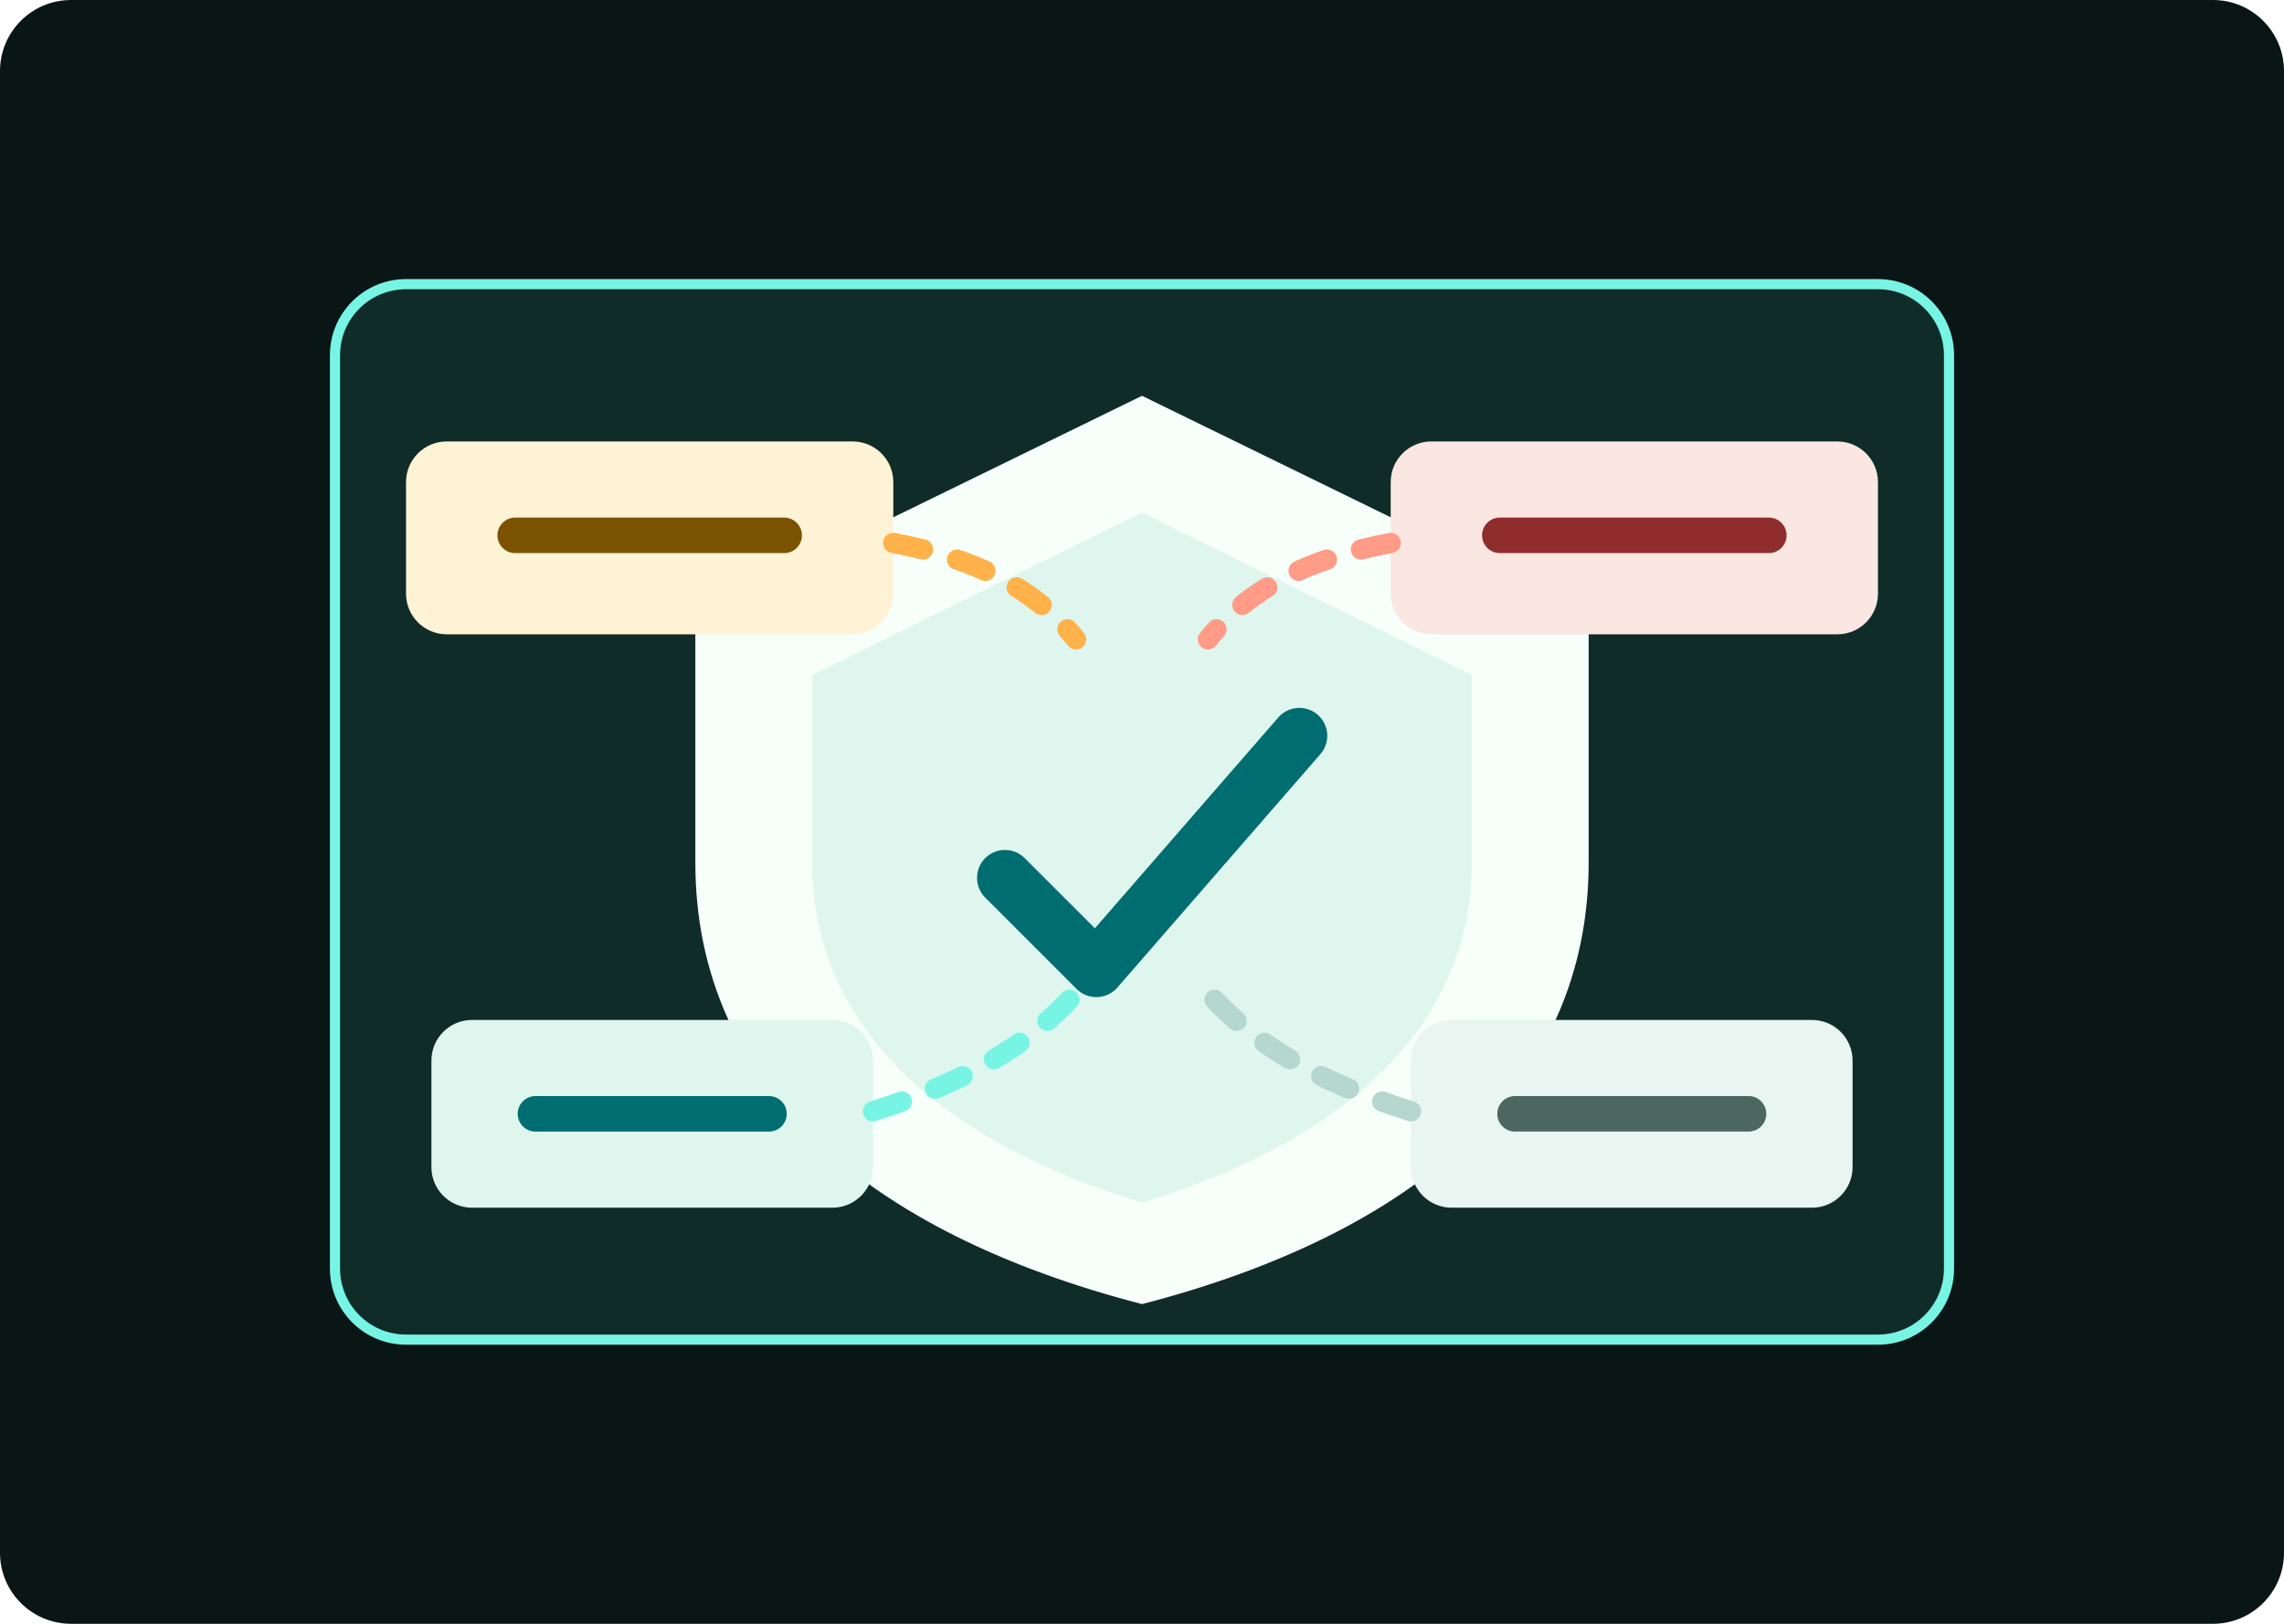
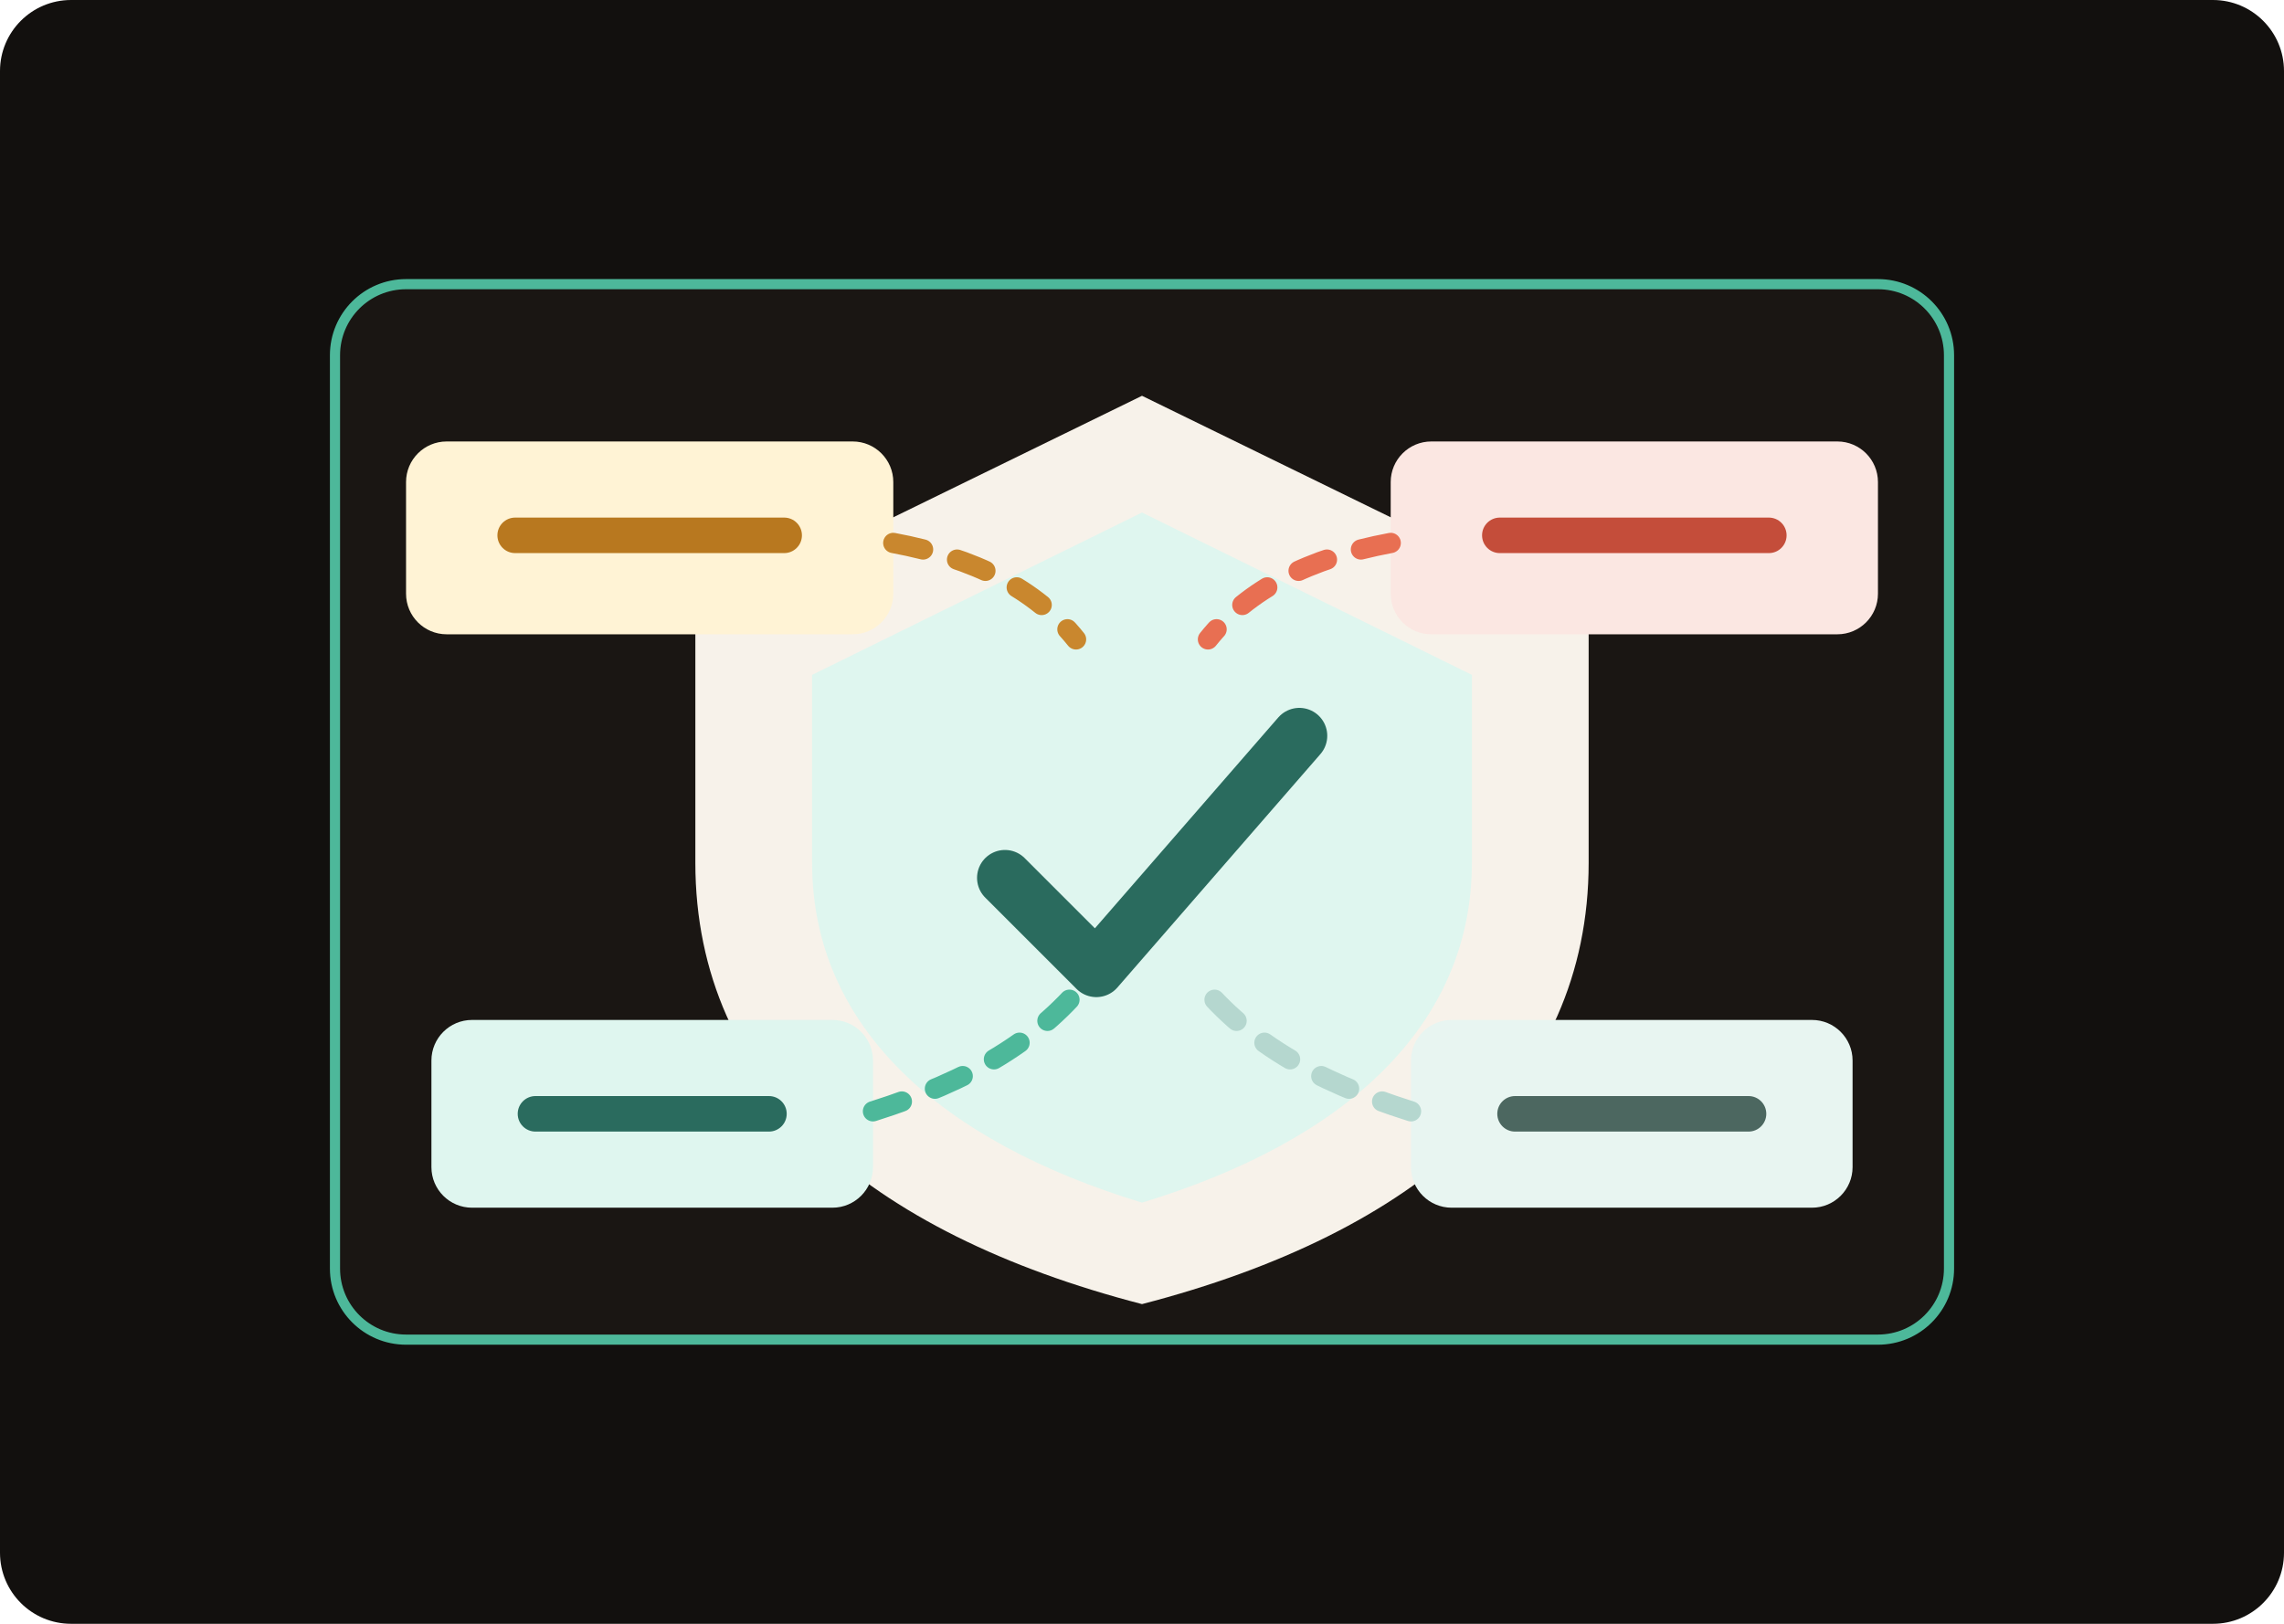
<svg xmlns="http://www.w3.org/2000/svg" width="900" height="640" viewBox="0 0 900 640" fill="none">
-   <rect width="900" height="640" rx="28" fill="#091615" />
-   <rect x="132" y="112" width="636" height="416" rx="28" fill="#102C28" stroke="#78F4E4" stroke-width="4" />
-   <path d="M450 156L626 242V340C626 428 558 486 450 514C342 486 274 428 274 340V242L450 156Z" fill="#F7FFFB" />
+   <rect width="900" height="640" rx="28" fill="#12100E" />
+   <rect x="132" y="112" width="636" height="416" rx="28" fill="#1A1613" stroke="#4DB89A" stroke-width="4" />
+   <path d="M450 156L626 242V340C626 428 558 486 450 514C342 486 274 428 274 340V242L450 156Z" fill="#F7F2EA" />
  <path d="M450 202L580 266V340C580 405 529 450 450 474C371 450 320 405 320 340V266L450 202Z" fill="#DFF6EF" />
-   <path d="M396 346L432 382L512 290" stroke="#006D70" stroke-width="22" stroke-linecap="round" stroke-linejoin="round" />
+   <path d="M396 346L432 382L512 290" stroke="#2A6B5E" stroke-width="22" stroke-linecap="round" stroke-linejoin="round" />
  <rect x="160" y="174" width="192" height="76" rx="16" fill="#FFF3D5" />
-   <rect x="196" y="204" width="120" height="14" rx="7" fill="#7B5300" />
+   <rect x="196" y="204" width="120" height="14" rx="7" fill="#B8781F" />
  <rect x="548" y="174" width="192" height="76" rx="16" fill="#FBE7E2" />
-   <rect x="584" y="204" width="120" height="14" rx="7" fill="#8F2D2D" />
+   <rect x="584" y="204" width="120" height="14" rx="7" fill="#C44D3A" />
  <rect x="170" y="402" width="174" height="74" rx="16" fill="#DFF6EF" />
-   <rect x="204" y="432" width="106" height="14" rx="7" fill="#006D70" />
+   <rect x="204" y="432" width="106" height="14" rx="7" fill="#2A6B5E" />
  <rect x="556" y="402" width="174" height="74" rx="16" fill="#E8F5F1" />
  <rect x="590" y="432" width="106" height="14" rx="7" fill="#4C6760" />
-   <path d="M352 214C384 220 408 232 424 252" stroke="#FFB14A" stroke-width="8" stroke-linecap="round" stroke-dasharray="12 14" />
-   <path d="M548 214C516 220 492 232 476 252" stroke="#FF9B86" stroke-width="8" stroke-linecap="round" stroke-dasharray="12 14" />
-   <path d="M344 438C382 426 410 410 430 384" stroke="#78F4E4" stroke-width="8" stroke-linecap="round" stroke-dasharray="12 14" />
+   <path d="M352 214C384 220 408 232 424 252" stroke="#C9872E" stroke-width="8" stroke-linecap="round" stroke-dasharray="12 14" />
+   <path d="M548 214C516 220 492 232 476 252" stroke="#E86F52" stroke-width="8" stroke-linecap="round" stroke-dasharray="12 14" />
+   <path d="M344 438C382 426 410 410 430 384" stroke="#4DB89A" stroke-width="8" stroke-linecap="round" stroke-dasharray="12 14" />
  <path d="M556 438C518 426 490 410 470 384" stroke="#B5D7CF" stroke-width="8" stroke-linecap="round" stroke-dasharray="12 14" />
</svg>
